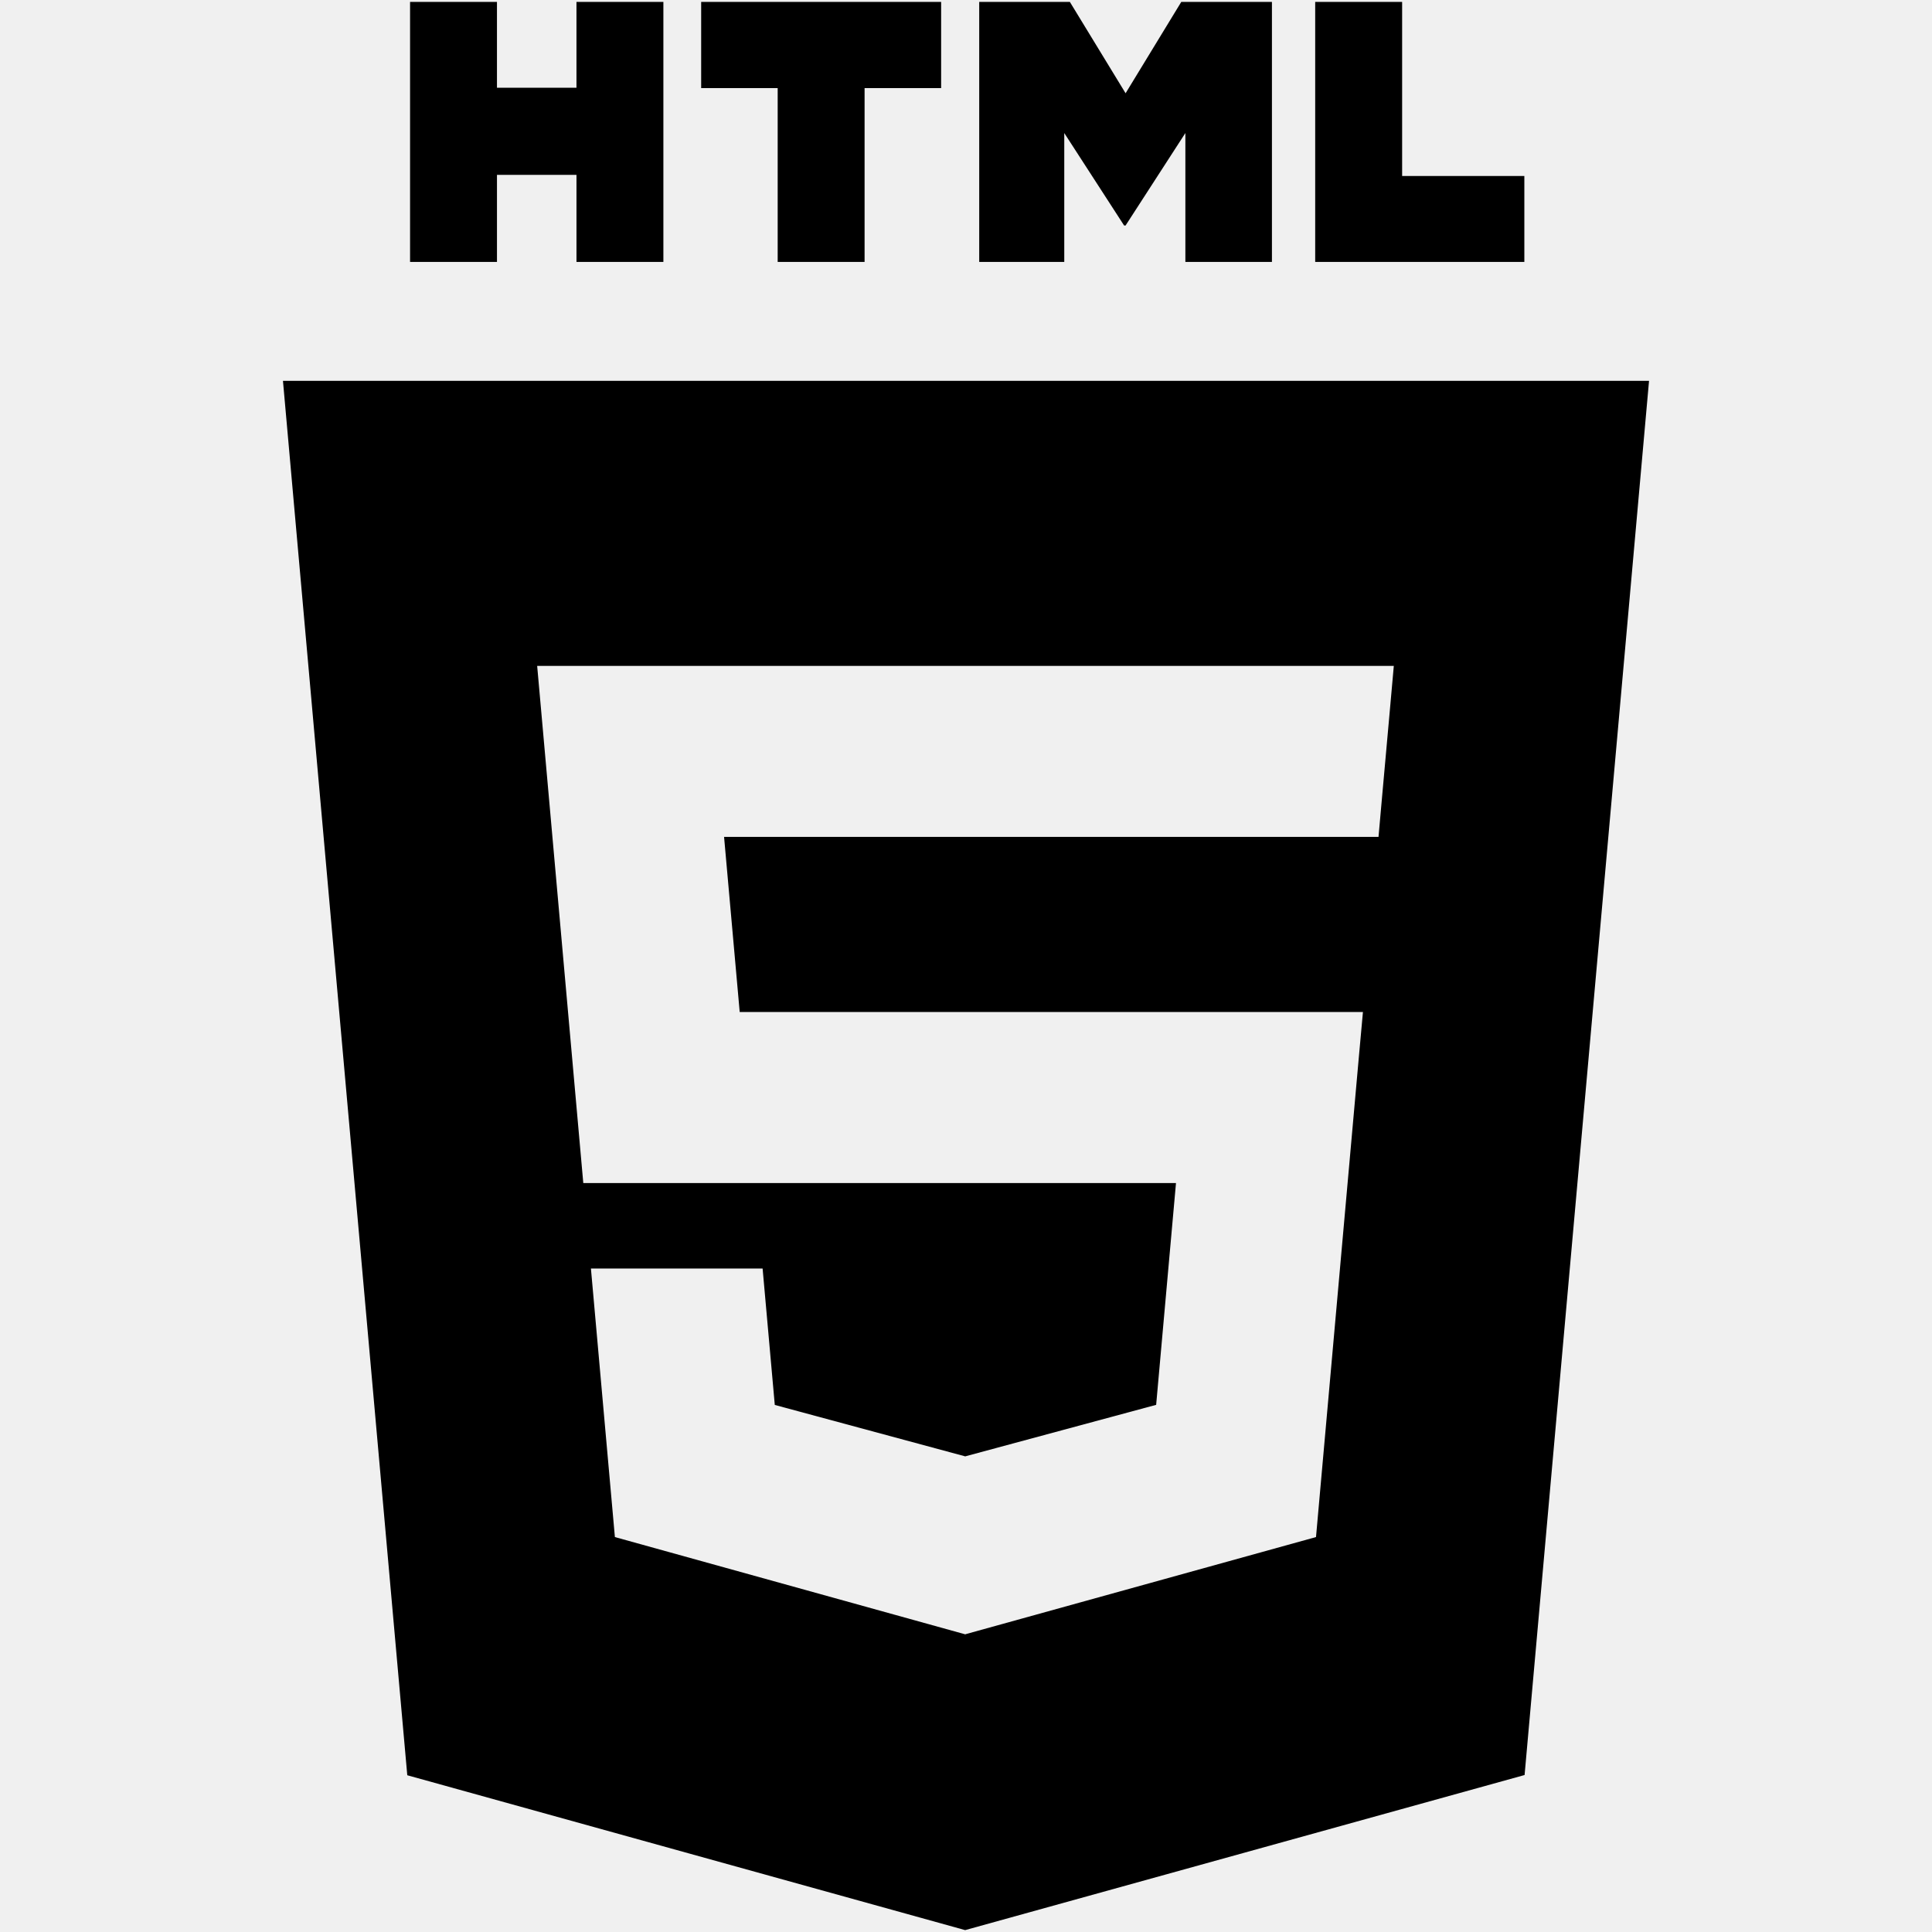
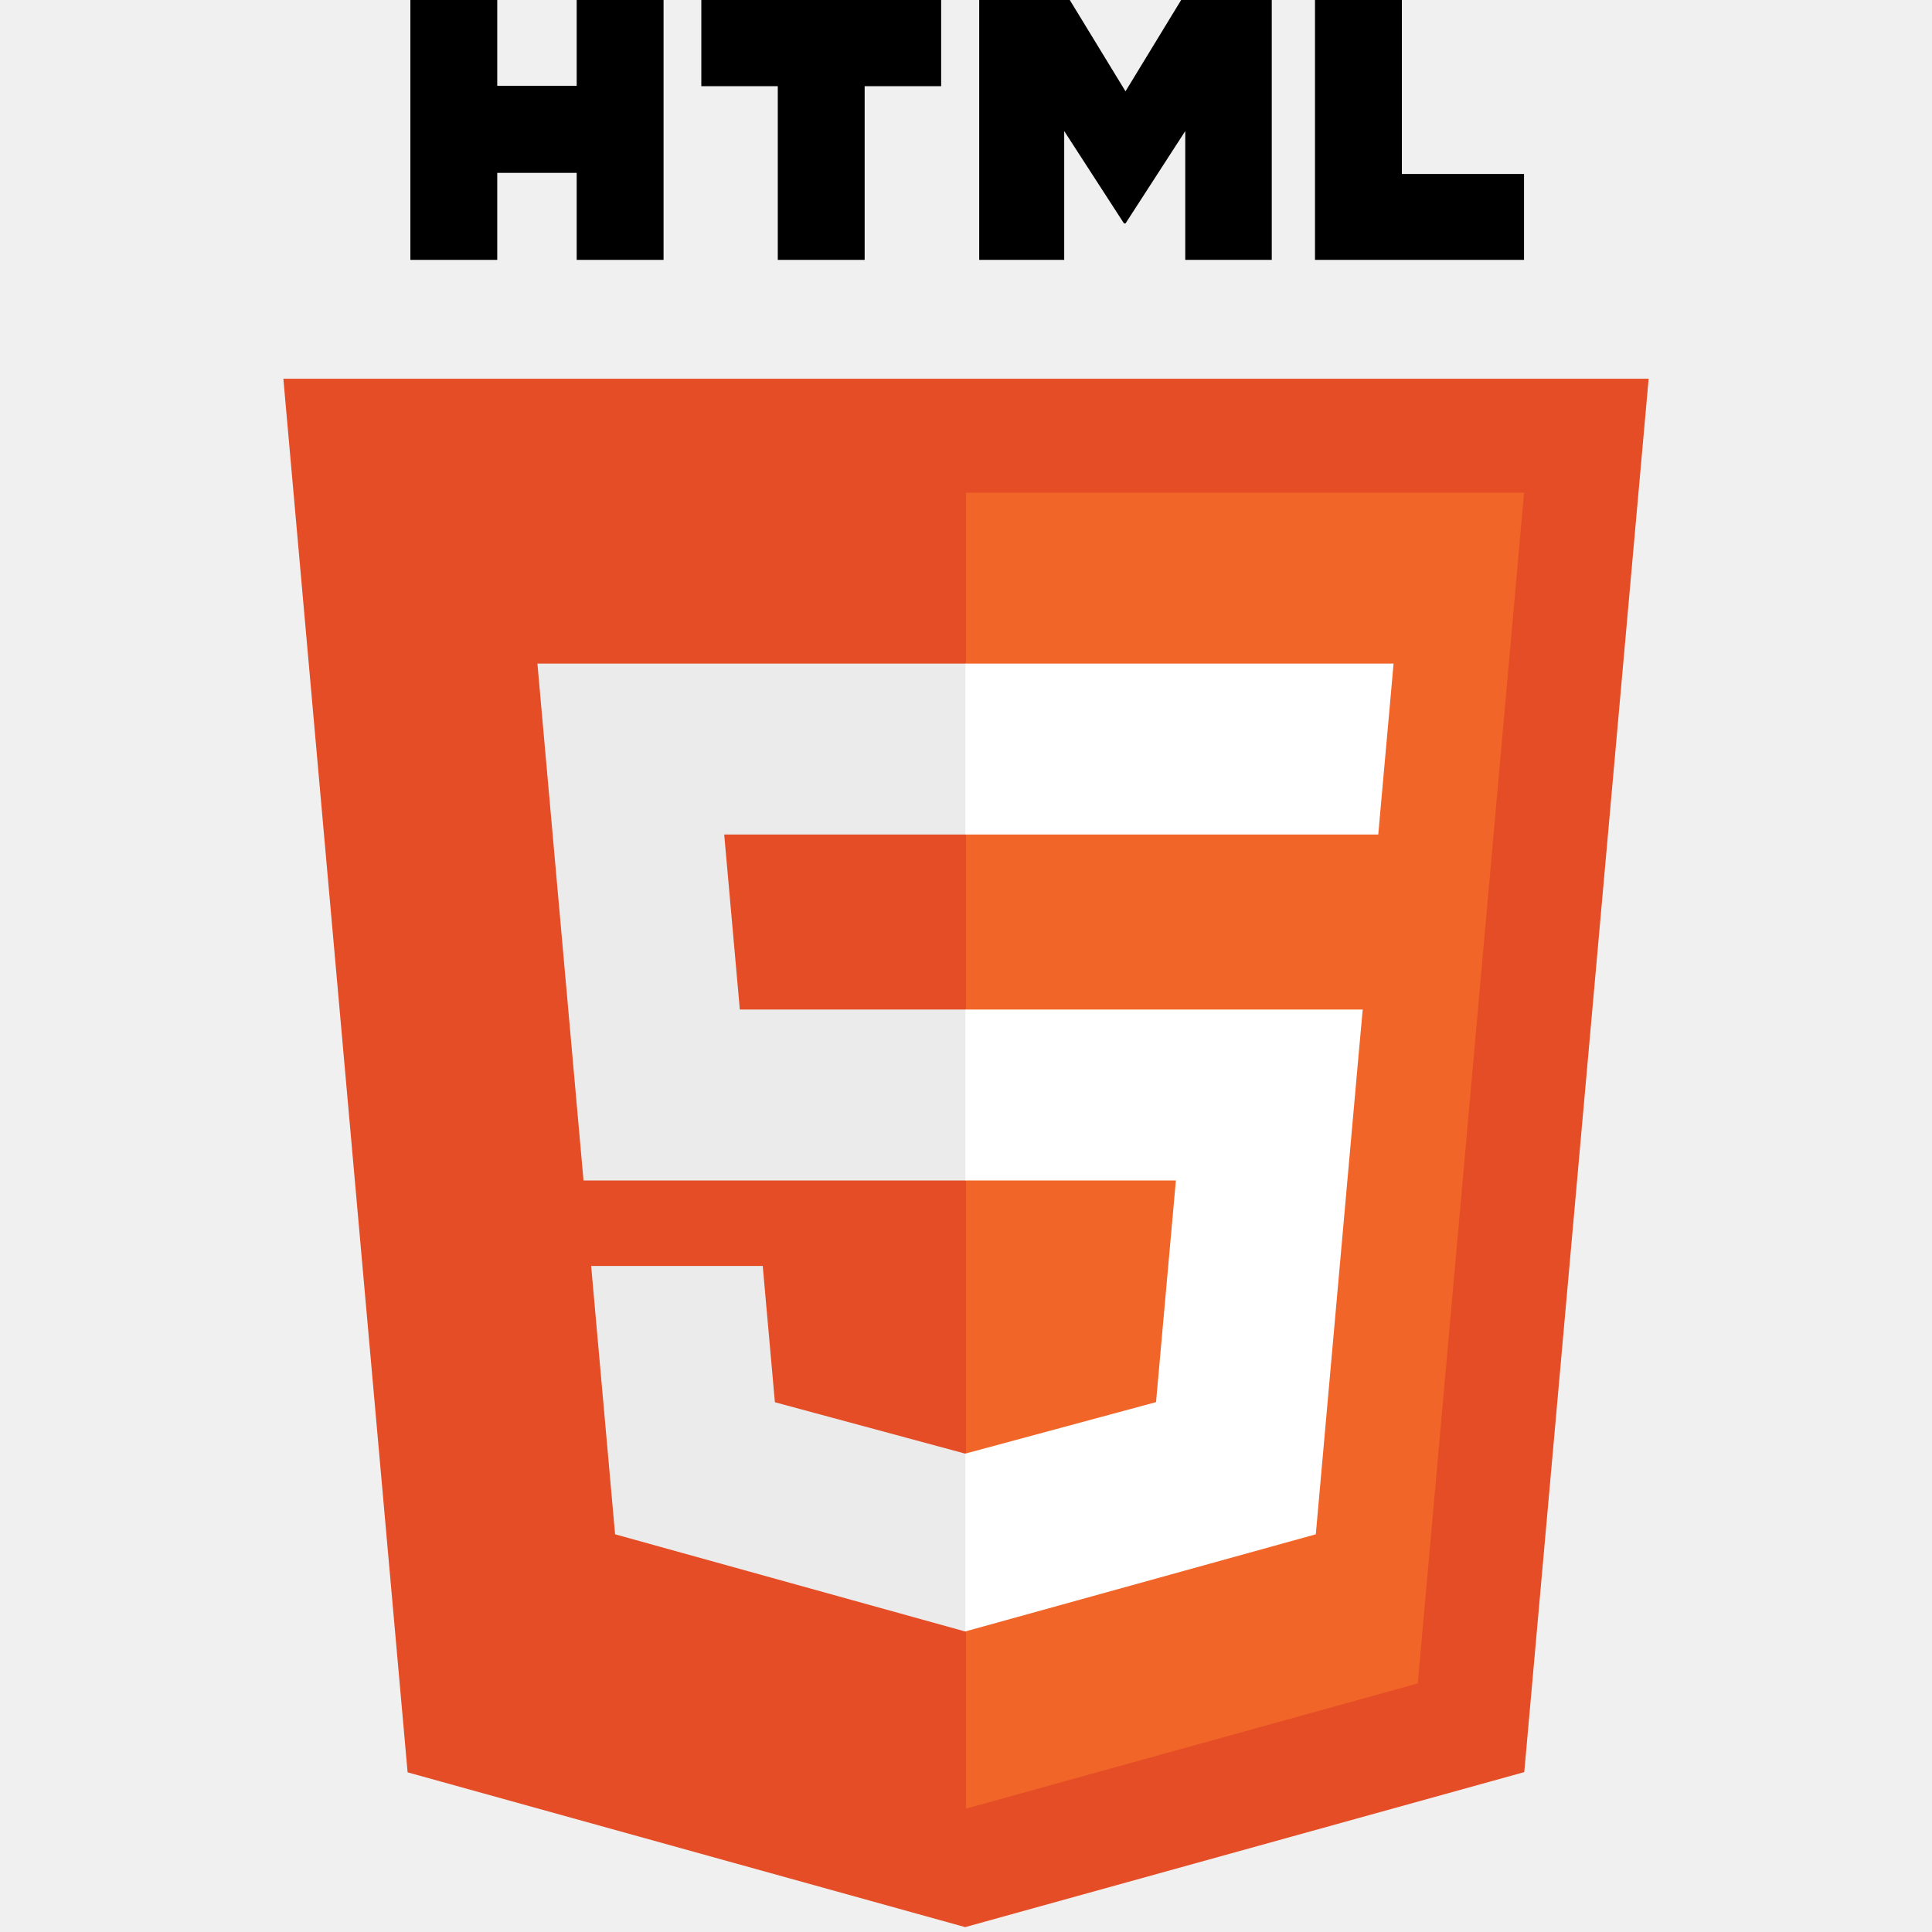
- <svg xmlns="http://www.w3.org/2000/svg" fill="#000000" version="1.1" width="800px" height="800px" viewBox="0 0 512 512" enable-background="new 0 0 512 512" xml:space="preserve">
-   <g id="c133de6af664cd4f011a55de6b000d0b">
-     <path display="inline" d="M108.669,0.501h23.032v22.756h21.069V0.501h23.034V69.41h-23.032V46.334h-21.069V69.41h-23.032V0.501   H108.669z M206.091,23.353h-20.275V0.501h63.594v22.852h-20.285V69.41h-23.032V23.353H206.091z M259.502,0.501h24.02l14.771,24.213   l14.759-24.213h24.023V69.41h-22.938V35.256l-15.845,24.5h-0.395l-15.856-24.5V69.41h-22.539V0.501z M348.54,0.501h23.038v46.133   h32.391V69.41H348.54V0.501z M74.987,100.926l32.946,369.533l147.844,41.04L404.031,470.4l32.981-369.475H74.987z M368.289,188.62   l-2.063,22.977l-0.906,10.188h-0.149H256h-0.158h-63.956l4.142,46.407h59.814H256h92.98h12.214l-1.106,12.172l-10.65,119.32   l-0.682,7.652L256,433.045v0.008l-0.208,0.059l-92.839-25.774l-6.351-71.161h20.97h24.527l3.227,36.146l50.474,13.632l0.042-0.013   v-0.004l50.551-13.64l5.257-58.781H256h-0.158H154.578L143.439,188.62l-1.085-12.157h113.488H256h113.374L368.289,188.62z">
+ <svg xmlns="http://www.w3.org/2000/svg" width="800px" height="800px" viewBox="-52.5 0 361 361" version="1.1" preserveAspectRatio="xMidYMid">
+   <g>
+     <path d="M255.555,70.766 L232.314,331.125 L127.844,360.088 L23.662,331.166 L0.445,70.766 L255.555,70.766 L255.555,70.766 Z" fill="#E44D26">
+ 
+ </path>
+     <path d="M128,337.95 L212.417,314.547 L232.278,92.057 L128,92.057 L128,337.95 L128,337.95 Z" fill="#F16529">
+ 
+ </path>
+     <path d="M82.82,155.932 L128,155.932 L128,123.995 L47.917,123.995 L48.681,132.563 L56.531,220.573 L128,220.573 L128,188.636 L85.739,188.636 L82.82,155.932 L82.82,155.932 Z" fill="#EBEBEB">
+ 
+ </path>
+     <path d="M90.018,236.542 L57.958,236.542 L62.432,286.688 L127.853,304.849 L128,304.808 L128,271.58 L127.86,271.617 L92.292,262.013 L90.018,236.542 L90.018,236.542 Z" fill="#EBEBEB">
+ 
+ </path>
+     <path d="M24.181,0 L40.411,0 L40.411,16.035 L55.257,16.035 L55.257,0 L71.488,0 L71.488,48.558 L55.258,48.558 L55.258,32.298 L40.411,32.298 L40.411,48.558 L24.181,48.558 L24.181,0 L24.181,0 L24.181,0 Z" fill="#000000">
+ 
+ </path>
+     <path d="M92.831,16.103 L78.543,16.103 L78.543,0 L123.357,0 L123.357,16.103 L109.062,16.103 L109.062,48.558 L92.832,48.558 L92.832,16.103 L92.831,16.103 L92.831,16.103 Z" fill="#000000">
+ 
+ </path>
+     <path d="M130.469,0 L147.393,0 L157.803,17.062 L168.203,0 L185.132,0 L185.132,48.558 L168.969,48.558 L168.969,24.49 L157.803,41.755 L157.524,41.755 L146.35,24.49 L146.35,48.558 L130.469,48.558 L130.469,0 L130.469,0 Z" fill="#000000">
+ 
+ </path>
+     <path d="M193.21,0 L209.445,0 L209.445,32.508 L232.269,32.508 L232.269,48.558 L193.21,48.558 L193.21,0 L193.21,0 Z" fill="#000000">
+ 
+ </path>
+     <path d="M127.89,220.573 L167.217,220.573 L163.509,261.993 L127.89,271.607 L127.89,304.833 L193.362,286.688 L193.843,281.292 L201.348,197.212 L202.127,188.636 L127.89,188.636 L127.89,220.573 L127.89,220.573 Z" fill="#FFFFFF">
+ 
+ </path>
+     <path d="M127.89,155.854 L127.89,155.932 L205.033,155.932 L205.673,148.754 L207.129,132.563 L207.892,123.995 L127.89,123.995 L127.89,155.854 L127.89,155.854 Z" fill="#FFFFFF">

</path>
  </g>
</svg>
